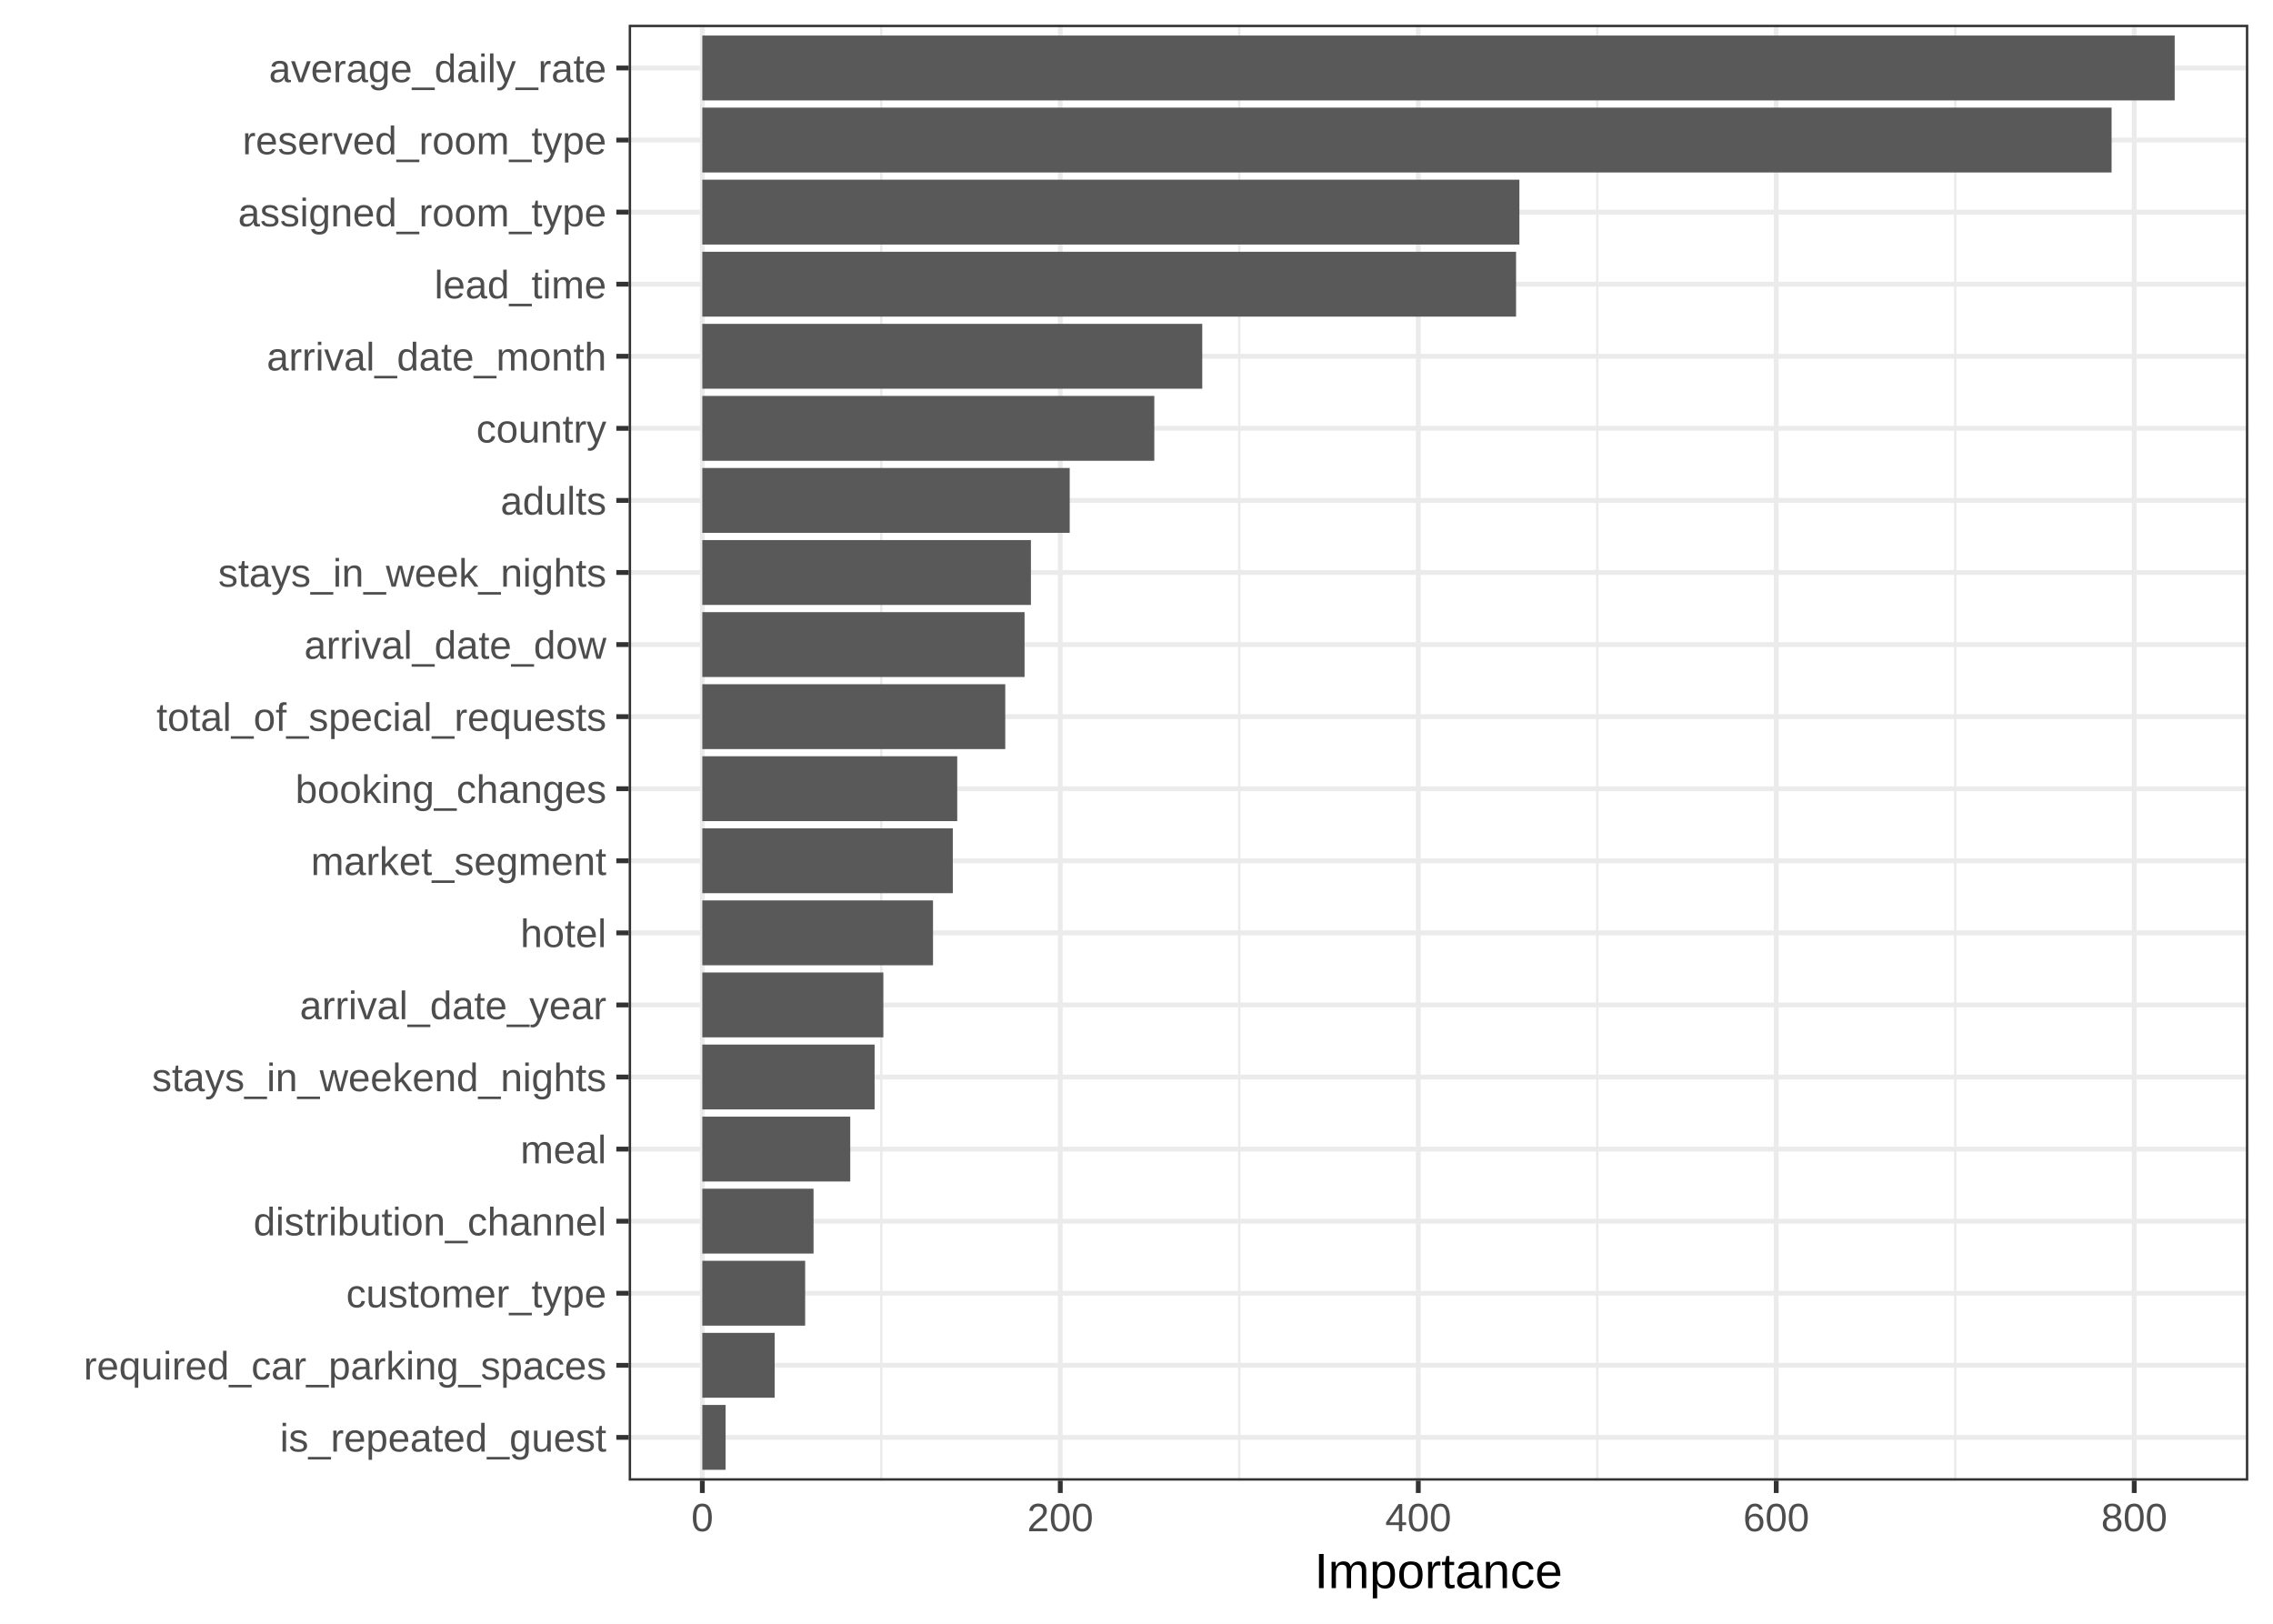
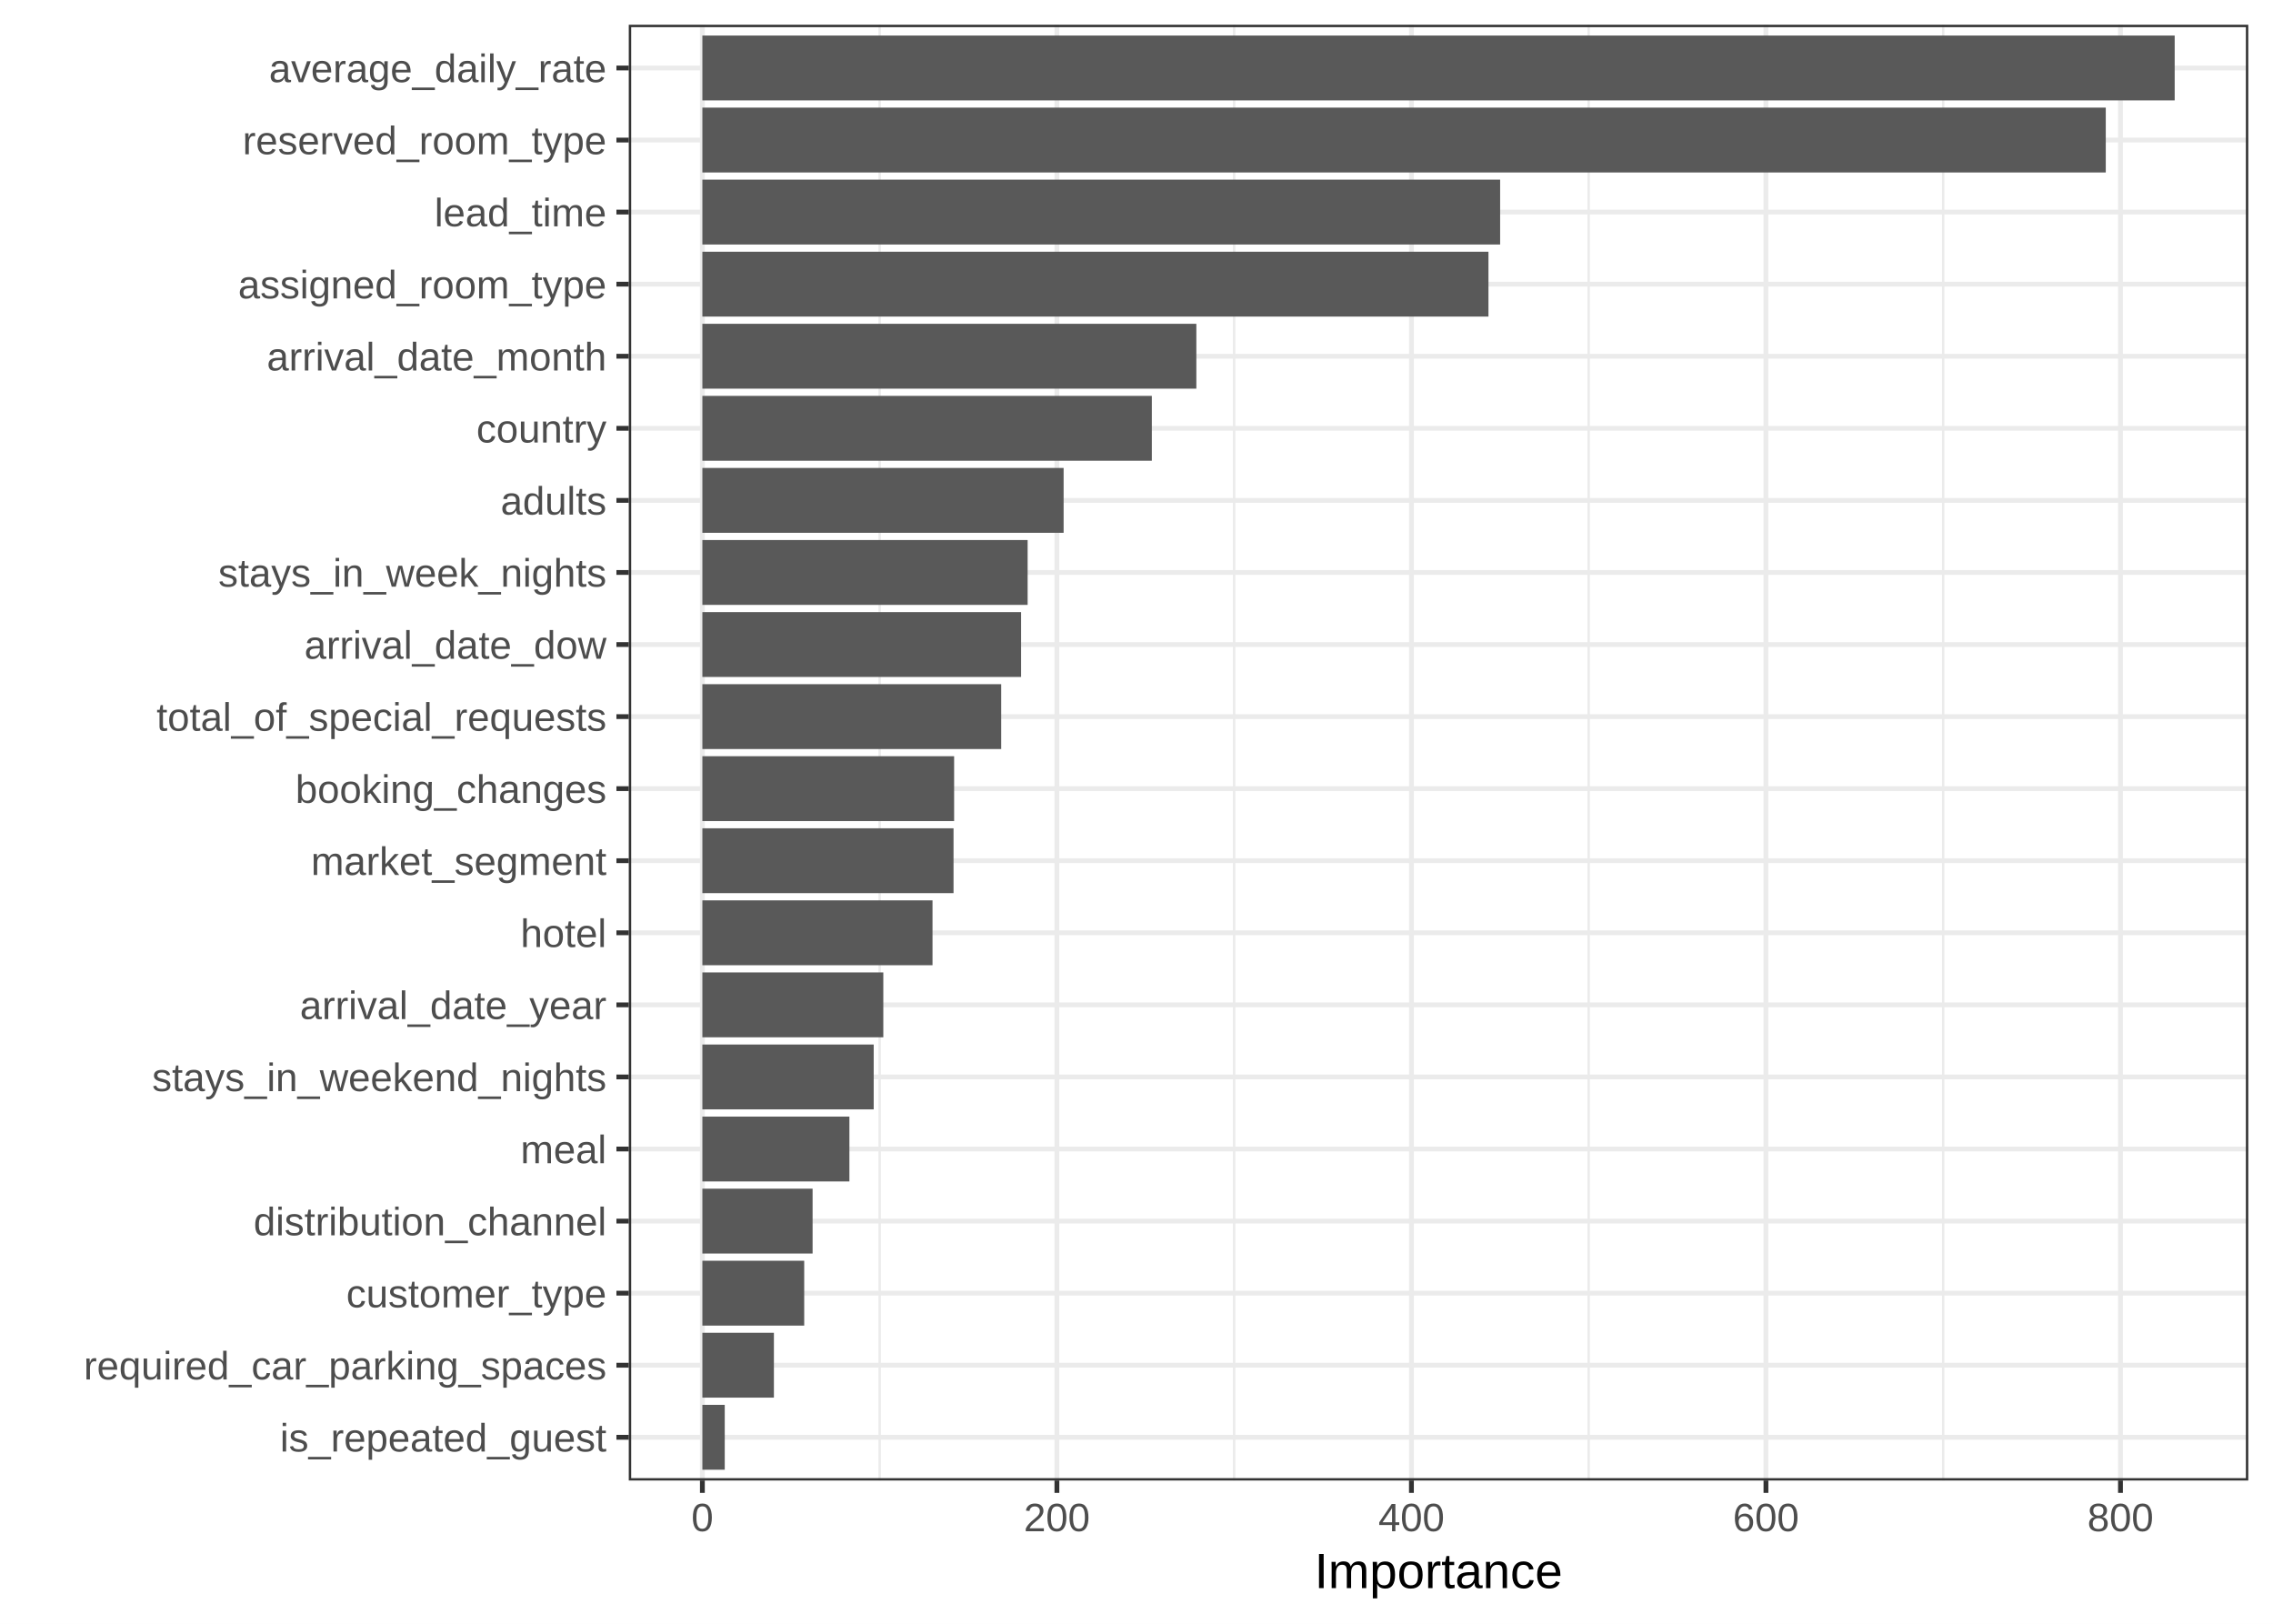
<svg xmlns="http://www.w3.org/2000/svg" class="svglite" width="504.00pt" height="360.00pt" viewBox="0 0 504.00 360.00">
  <defs>
    <style type="text/css">
    .svglite line, .svglite polyline, .svglite polygon, .svglite path, .svglite rect, .svglite circle {
      fill: none;
      stroke: #000000;
      stroke-linecap: round;
      stroke-linejoin: round;
      stroke-miterlimit: 10.00;
    }
  </style>
  </defs>
  <rect width="100%" height="100%" style="stroke: none; fill: none;" />
  <defs>
    <clipPath id="cpMC4wMHw1MDQuMDB8MC4wMHwzNjAuMDA=">
      <rect x="0.00" y="0.00" width="504.00" height="360.00" />
    </clipPath>
  </defs>
  <g clip-path="url(#cpMC4wMHw1MDQuMDB8MC4wMHwzNjAuMDA=)">
    <rect x="0.00" y="0.00" width="504.00" height="360.00" style="stroke-width: 1.07; stroke: #FFFFFF; fill: #FFFFFF;" />
  </g>
  <defs>
-     <clipPath id="cpMTM5LjQwfDQ5OC41Mnw1LjQ4fDMyOC4yNw==">
-       <rect x="139.40" y="5.48" width="359.12" height="322.79" />
+     <clipPath id="cpMTM5LjQyfDQ5OC41Mnw1LjQ4fDMyOC4yNQ==">
+       <rect x="139.42" y="5.48" width="359.10" height="322.77" />
    </clipPath>
  </defs>
-   <g clip-path="url(#cpMTM5LjQwfDQ5OC41Mnw1LjQ4fDMyOC4yNw==)">
-     <rect x="139.40" y="5.48" width="359.12" height="322.79" style="stroke-width: 1.07; stroke: none; fill: #FFFFFF;" />
-     <polyline points="195.41,328.27 195.41,5.48 " style="stroke-width: 0.53; stroke: #EBEBEB; stroke-linecap: butt;" />
-     <polyline points="274.79,328.27 274.79,5.48 " style="stroke-width: 0.53; stroke: #EBEBEB; stroke-linecap: butt;" />
-     <polyline points="354.17,328.27 354.17,5.48 " style="stroke-width: 0.53; stroke: #EBEBEB; stroke-linecap: butt;" />
-     <polyline points="433.54,328.27 433.54,5.48 " style="stroke-width: 0.53; stroke: #EBEBEB; stroke-linecap: butt;" />
-     <polyline points="139.40,318.68 498.52,318.68 " style="stroke-width: 1.07; stroke: #EBEBEB; stroke-linecap: butt;" />
-     <polyline points="139.40,302.70 498.52,302.70 " style="stroke-width: 1.07; stroke: #EBEBEB; stroke-linecap: butt;" />
-     <polyline points="139.40,286.72 498.52,286.72 " style="stroke-width: 1.07; stroke: #EBEBEB; stroke-linecap: butt;" />
-     <polyline points="139.40,270.75 498.52,270.75 " style="stroke-width: 1.07; stroke: #EBEBEB; stroke-linecap: butt;" />
-     <polyline points="139.40,254.77 498.52,254.77 " style="stroke-width: 1.07; stroke: #EBEBEB; stroke-linecap: butt;" />
-     <polyline points="139.40,238.79 498.52,238.79 " style="stroke-width: 1.07; stroke: #EBEBEB; stroke-linecap: butt;" />
-     <polyline points="139.40,222.81 498.52,222.81 " style="stroke-width: 1.07; stroke: #EBEBEB; stroke-linecap: butt;" />
-     <polyline points="139.40,206.83 498.52,206.83 " style="stroke-width: 1.07; stroke: #EBEBEB; stroke-linecap: butt;" />
-     <polyline points="139.40,190.85 498.52,190.85 " style="stroke-width: 1.07; stroke: #EBEBEB; stroke-linecap: butt;" />
-     <polyline points="139.40,174.87 498.52,174.87 " style="stroke-width: 1.07; stroke: #EBEBEB; stroke-linecap: butt;" />
-     <polyline points="139.40,158.89 498.52,158.89 " style="stroke-width: 1.07; stroke: #EBEBEB; stroke-linecap: butt;" />
-     <polyline points="139.40,142.91 498.52,142.91 " style="stroke-width: 1.07; stroke: #EBEBEB; stroke-linecap: butt;" />
-     <polyline points="139.40,126.93 498.52,126.93 " style="stroke-width: 1.07; stroke: #EBEBEB; stroke-linecap: butt;" />
-     <polyline points="139.40,110.95 498.52,110.95 " style="stroke-width: 1.07; stroke: #EBEBEB; stroke-linecap: butt;" />
-     <polyline points="139.40,94.97 498.52,94.97 " style="stroke-width: 1.07; stroke: #EBEBEB; stroke-linecap: butt;" />
-     <polyline points="139.40,78.99 498.52,78.99 " style="stroke-width: 1.07; stroke: #EBEBEB; stroke-linecap: butt;" />
-     <polyline points="139.40,63.01 498.52,63.01 " style="stroke-width: 1.07; stroke: #EBEBEB; stroke-linecap: butt;" />
-     <polyline points="139.40,47.03 498.52,47.03 " style="stroke-width: 1.07; stroke: #EBEBEB; stroke-linecap: butt;" />
-     <polyline points="139.40,31.05 498.52,31.05 " style="stroke-width: 1.07; stroke: #EBEBEB; stroke-linecap: butt;" />
-     <polyline points="139.40,15.07 498.52,15.07 " style="stroke-width: 1.07; stroke: #EBEBEB; stroke-linecap: butt;" />
-     <polyline points="155.73,328.27 155.73,5.48 " style="stroke-width: 1.07; stroke: #EBEBEB; stroke-linecap: butt;" />
-     <polyline points="235.10,328.27 235.10,5.48 " style="stroke-width: 1.07; stroke: #EBEBEB; stroke-linecap: butt;" />
-     <polyline points="314.48,328.27 314.48,5.48 " style="stroke-width: 1.07; stroke: #EBEBEB; stroke-linecap: butt;" />
-     <polyline points="393.85,328.27 393.85,5.48 " style="stroke-width: 1.07; stroke: #EBEBEB; stroke-linecap: butt;" />
-     <polyline points="473.23,328.27 473.23,5.48 " style="stroke-width: 1.07; stroke: #EBEBEB; stroke-linecap: butt;" />
-     <rect x="155.73" y="7.88" width="326.47" height="14.38" style="stroke-width: 1.07; stroke: none; stroke-linecap: square; stroke-linejoin: miter; fill: #595959;" />
-     <rect x="155.73" y="23.86" width="312.48" height="14.38" style="stroke-width: 1.07; stroke: none; stroke-linecap: square; stroke-linejoin: miter; fill: #595959;" />
-     <rect x="155.73" y="39.84" width="181.17" height="14.38" style="stroke-width: 1.07; stroke: none; stroke-linecap: square; stroke-linejoin: miter; fill: #595959;" />
-     <rect x="155.73" y="55.82" width="180.43" height="14.38" style="stroke-width: 1.07; stroke: none; stroke-linecap: square; stroke-linejoin: miter; fill: #595959;" />
-     <rect x="155.73" y="71.80" width="110.85" height="14.38" style="stroke-width: 1.07; stroke: none; stroke-linecap: square; stroke-linejoin: miter; fill: #595959;" />
-     <rect x="155.73" y="87.78" width="100.22" height="14.38" style="stroke-width: 1.07; stroke: none; stroke-linecap: square; stroke-linejoin: miter; fill: #595959;" />
-     <rect x="155.73" y="103.76" width="81.46" height="14.38" style="stroke-width: 1.07; stroke: none; stroke-linecap: square; stroke-linejoin: miter; fill: #595959;" />
-     <rect x="155.73" y="119.74" width="72.86" height="14.38" style="stroke-width: 1.07; stroke: none; stroke-linecap: square; stroke-linejoin: miter; fill: #595959;" />
-     <rect x="155.73" y="135.72" width="71.45" height="14.38" style="stroke-width: 1.07; stroke: none; stroke-linecap: square; stroke-linejoin: miter; fill: #595959;" />
-     <rect x="155.73" y="151.70" width="67.17" height="14.38" style="stroke-width: 1.07; stroke: none; stroke-linecap: square; stroke-linejoin: miter; fill: #595959;" />
-     <rect x="155.73" y="167.67" width="56.52" height="14.38" style="stroke-width: 1.07; stroke: none; stroke-linecap: square; stroke-linejoin: miter; fill: #595959;" />
-     <rect x="155.73" y="183.65" width="55.54" height="14.38" style="stroke-width: 1.07; stroke: none; stroke-linecap: square; stroke-linejoin: miter; fill: #595959;" />
-     <rect x="155.73" y="199.63" width="51.15" height="14.38" style="stroke-width: 1.07; stroke: none; stroke-linecap: square; stroke-linejoin: miter; fill: #595959;" />
-     <rect x="155.73" y="215.61" width="40.14" height="14.38" style="stroke-width: 1.07; stroke: none; stroke-linecap: square; stroke-linejoin: miter; fill: #595959;" />
-     <rect x="155.73" y="231.59" width="38.20" height="14.38" style="stroke-width: 1.07; stroke: none; stroke-linecap: square; stroke-linejoin: miter; fill: #595959;" />
-     <rect x="155.73" y="247.57" width="32.80" height="14.38" style="stroke-width: 1.07; stroke: none; stroke-linecap: square; stroke-linejoin: miter; fill: #595959;" />
-     <rect x="155.73" y="263.55" width="24.66" height="14.38" style="stroke-width: 1.07; stroke: none; stroke-linecap: square; stroke-linejoin: miter; fill: #595959;" />
-     <rect x="155.73" y="279.53" width="22.80" height="14.38" style="stroke-width: 1.07; stroke: none; stroke-linecap: square; stroke-linejoin: miter; fill: #595959;" />
-     <rect x="155.73" y="295.51" width="16.04" height="14.38" style="stroke-width: 1.07; stroke: none; stroke-linecap: square; stroke-linejoin: miter; fill: #595959;" />
-     <rect x="155.73" y="311.49" width="5.16" height="14.38" style="stroke-width: 1.07; stroke: none; stroke-linecap: square; stroke-linejoin: miter; fill: #595959;" />
-     <rect x="139.40" y="5.48" width="359.12" height="322.79" style="stroke-width: 1.07; stroke: #333333;" />
+   <g clip-path="url(#cpMTM5LjQyfDQ5OC41Mnw1LjQ4fDMyOC4yNQ==)">
+     <rect x="139.42" y="5.48" width="359.10" height="322.77" style="stroke-width: 1.07; stroke: none; fill: #FFFFFF;" />
+     <polyline points="195.05,328.25 195.05,5.48 " style="stroke-width: 0.53; stroke: #EBEBEB; stroke-linecap: butt;" />
+     <polyline points="273.65,328.25 273.65,5.48 " style="stroke-width: 0.53; stroke: #EBEBEB; stroke-linecap: butt;" />
+     <polyline points="352.26,328.25 352.26,5.48 " style="stroke-width: 0.53; stroke: #EBEBEB; stroke-linecap: butt;" />
+     <polyline points="430.87,328.25 430.87,5.48 " style="stroke-width: 0.53; stroke: #EBEBEB; stroke-linecap: butt;" />
+     <polyline points="139.42,318.66 498.52,318.66 " style="stroke-width: 1.07; stroke: #EBEBEB; stroke-linecap: butt;" />
+     <polyline points="139.42,302.68 498.52,302.68 " style="stroke-width: 1.07; stroke: #EBEBEB; stroke-linecap: butt;" />
+     <polyline points="139.42,286.71 498.52,286.71 " style="stroke-width: 1.07; stroke: #EBEBEB; stroke-linecap: butt;" />
+     <polyline points="139.42,270.73 498.52,270.73 " style="stroke-width: 1.07; stroke: #EBEBEB; stroke-linecap: butt;" />
+     <polyline points="139.42,254.75 498.52,254.75 " style="stroke-width: 1.07; stroke: #EBEBEB; stroke-linecap: butt;" />
+     <polyline points="139.42,238.77 498.52,238.77 " style="stroke-width: 1.07; stroke: #EBEBEB; stroke-linecap: butt;" />
+     <polyline points="139.42,222.79 498.52,222.79 " style="stroke-width: 1.07; stroke: #EBEBEB; stroke-linecap: butt;" />
+     <polyline points="139.42,206.81 498.52,206.81 " style="stroke-width: 1.07; stroke: #EBEBEB; stroke-linecap: butt;" />
+     <polyline points="139.42,190.83 498.52,190.83 " style="stroke-width: 1.07; stroke: #EBEBEB; stroke-linecap: butt;" />
+     <polyline points="139.42,174.85 498.52,174.85 " style="stroke-width: 1.07; stroke: #EBEBEB; stroke-linecap: butt;" />
+     <polyline points="139.42,158.88 498.52,158.88 " style="stroke-width: 1.07; stroke: #EBEBEB; stroke-linecap: butt;" />
+     <polyline points="139.42,142.90 498.52,142.90 " style="stroke-width: 1.07; stroke: #EBEBEB; stroke-linecap: butt;" />
+     <polyline points="139.42,126.92 498.52,126.92 " style="stroke-width: 1.07; stroke: #EBEBEB; stroke-linecap: butt;" />
+     <polyline points="139.42,110.94 498.52,110.94 " style="stroke-width: 1.07; stroke: #EBEBEB; stroke-linecap: butt;" />
+     <polyline points="139.42,94.96 498.52,94.96 " style="stroke-width: 1.07; stroke: #EBEBEB; stroke-linecap: butt;" />
+     <polyline points="139.42,78.98 498.52,78.98 " style="stroke-width: 1.07; stroke: #EBEBEB; stroke-linecap: butt;" />
+     <polyline points="139.42,63.00 498.52,63.00 " style="stroke-width: 1.07; stroke: #EBEBEB; stroke-linecap: butt;" />
+     <polyline points="139.42,47.02 498.52,47.02 " style="stroke-width: 1.07; stroke: #EBEBEB; stroke-linecap: butt;" />
+     <polyline points="139.42,31.05 498.52,31.05 " style="stroke-width: 1.07; stroke: #EBEBEB; stroke-linecap: butt;" />
+     <polyline points="139.42,15.07 498.52,15.07 " style="stroke-width: 1.07; stroke: #EBEBEB; stroke-linecap: butt;" />
+     <polyline points="155.74,328.25 155.74,5.48 " style="stroke-width: 1.07; stroke: #EBEBEB; stroke-linecap: butt;" />
+     <polyline points="234.35,328.25 234.35,5.48 " style="stroke-width: 1.07; stroke: #EBEBEB; stroke-linecap: butt;" />
+     <polyline points="312.96,328.25 312.96,5.48 " style="stroke-width: 1.07; stroke: #EBEBEB; stroke-linecap: butt;" />
+     <polyline points="391.57,328.25 391.57,5.48 " style="stroke-width: 1.07; stroke: #EBEBEB; stroke-linecap: butt;" />
+     <polyline points="470.18,328.25 470.18,5.48 " style="stroke-width: 1.07; stroke: #EBEBEB; stroke-linecap: butt;" />
+     <rect x="155.74" y="7.88" width="326.46" height="14.38" style="stroke-width: 1.07; stroke: none; stroke-linecap: square; stroke-linejoin: miter; fill: #595959;" />
+     <rect x="155.74" y="23.86" width="311.18" height="14.38" style="stroke-width: 1.07; stroke: none; stroke-linecap: square; stroke-linejoin: miter; fill: #595959;" />
+     <rect x="155.74" y="39.83" width="176.89" height="14.38" style="stroke-width: 1.07; stroke: none; stroke-linecap: square; stroke-linejoin: miter; fill: #595959;" />
+     <rect x="155.74" y="55.81" width="174.30" height="14.38" style="stroke-width: 1.07; stroke: none; stroke-linecap: square; stroke-linejoin: miter; fill: #595959;" />
+     <rect x="155.74" y="71.79" width="109.53" height="14.38" style="stroke-width: 1.07; stroke: none; stroke-linecap: square; stroke-linejoin: miter; fill: #595959;" />
+     <rect x="155.74" y="87.77" width="99.66" height="14.38" style="stroke-width: 1.07; stroke: none; stroke-linecap: square; stroke-linejoin: miter; fill: #595959;" />
+     <rect x="155.74" y="103.75" width="80.10" height="14.38" style="stroke-width: 1.07; stroke: none; stroke-linecap: square; stroke-linejoin: miter; fill: #595959;" />
+     <rect x="155.74" y="119.73" width="72.12" height="14.38" style="stroke-width: 1.07; stroke: none; stroke-linecap: square; stroke-linejoin: miter; fill: #595959;" />
+     <rect x="155.74" y="135.71" width="70.67" height="14.38" style="stroke-width: 1.07; stroke: none; stroke-linecap: square; stroke-linejoin: miter; fill: #595959;" />
+     <rect x="155.74" y="151.69" width="66.26" height="14.38" style="stroke-width: 1.07; stroke: none; stroke-linecap: square; stroke-linejoin: miter; fill: #595959;" />
+     <rect x="155.74" y="167.66" width="55.82" height="14.38" style="stroke-width: 1.07; stroke: none; stroke-linecap: square; stroke-linejoin: miter; fill: #595959;" />
+     <rect x="155.74" y="183.64" width="55.69" height="14.38" style="stroke-width: 1.07; stroke: none; stroke-linecap: square; stroke-linejoin: miter; fill: #595959;" />
+     <rect x="155.74" y="199.62" width="51.03" height="14.38" style="stroke-width: 1.07; stroke: none; stroke-linecap: square; stroke-linejoin: miter; fill: #595959;" />
+     <rect x="155.74" y="215.60" width="40.12" height="14.38" style="stroke-width: 1.07; stroke: none; stroke-linecap: square; stroke-linejoin: miter; fill: #595959;" />
+     <rect x="155.74" y="231.58" width="37.99" height="14.38" style="stroke-width: 1.07; stroke: none; stroke-linecap: square; stroke-linejoin: miter; fill: #595959;" />
+     <rect x="155.74" y="247.56" width="32.60" height="14.38" style="stroke-width: 1.07; stroke: none; stroke-linecap: square; stroke-linejoin: miter; fill: #595959;" />
+     <rect x="155.74" y="263.54" width="24.44" height="14.38" style="stroke-width: 1.07; stroke: none; stroke-linecap: square; stroke-linejoin: miter; fill: #595959;" />
+     <rect x="155.74" y="279.52" width="22.58" height="14.38" style="stroke-width: 1.07; stroke: none; stroke-linecap: square; stroke-linejoin: miter; fill: #595959;" />
+     <rect x="155.74" y="295.49" width="15.86" height="14.38" style="stroke-width: 1.07; stroke: none; stroke-linecap: square; stroke-linejoin: miter; fill: #595959;" />
+     <rect x="155.74" y="311.47" width="4.96" height="14.38" style="stroke-width: 1.07; stroke: none; stroke-linecap: square; stroke-linejoin: miter; fill: #595959;" />
+     <rect x="139.42" y="5.48" width="359.10" height="322.77" style="stroke-width: 1.07; stroke: #333333;" />
  </g>
  <g clip-path="url(#cpMC4wMHw1MDQuMDB8MC4wMHwzNjAuMDA=)">
-     <text x="134.47" y="321.83" text-anchor="end" style="font-size: 8.80px; fill: #4D4D4D; font-family: Arial;" textLength="72.43px" lengthAdjust="spacingAndGlyphs">is_repeated_guest</text>
-     <text x="134.47" y="305.85" text-anchor="end" style="font-size: 8.80px; fill: #4D4D4D; font-family: Arial;" textLength="115.96px" lengthAdjust="spacingAndGlyphs">required_car_parking_spaces</text>
-     <text x="134.47" y="289.87" text-anchor="end" style="font-size: 8.80px; fill: #4D4D4D; font-family: Arial;" textLength="57.73px" lengthAdjust="spacingAndGlyphs">customer_type</text>
-     <text x="134.47" y="273.90" text-anchor="end" style="font-size: 8.80px; fill: #4D4D4D; font-family: Arial;" textLength="78.29px" lengthAdjust="spacingAndGlyphs">distribution_channel</text>
-     <text x="134.47" y="257.92" text-anchor="end" style="font-size: 8.80px; fill: #4D4D4D; font-family: Arial;" textLength="19.07px" lengthAdjust="spacingAndGlyphs">meal</text>
-     <text x="134.47" y="241.94" text-anchor="end" style="font-size: 8.80px; fill: #4D4D4D; font-family: Arial;" textLength="100.79px" lengthAdjust="spacingAndGlyphs">stays_in_weekend_nights</text>
-     <text x="134.47" y="225.96" text-anchor="end" style="font-size: 8.80px; fill: #4D4D4D; font-family: Arial;" textLength="68.00px" lengthAdjust="spacingAndGlyphs">arrival_date_year</text>
-     <text x="134.47" y="209.98" text-anchor="end" style="font-size: 8.80px; fill: #4D4D4D; font-family: Arial;" textLength="19.09px" lengthAdjust="spacingAndGlyphs">hotel</text>
-     <text x="134.47" y="194.00" text-anchor="end" style="font-size: 8.80px; fill: #4D4D4D; font-family: Arial;" textLength="65.56px" lengthAdjust="spacingAndGlyphs">market_segment</text>
-     <text x="134.47" y="178.02" text-anchor="end" style="font-size: 8.80px; fill: #4D4D4D; font-family: Arial;" textLength="69.00px" lengthAdjust="spacingAndGlyphs">booking_changes</text>
-     <text x="134.47" y="162.04" text-anchor="end" style="font-size: 8.80px; fill: #4D4D4D; font-family: Arial;" textLength="99.82px" lengthAdjust="spacingAndGlyphs">total_of_special_requests</text>
-     <text x="134.47" y="146.06" text-anchor="end" style="font-size: 8.80px; fill: #4D4D4D; font-family: Arial;" textLength="67.02px" lengthAdjust="spacingAndGlyphs">arrival_date_dow</text>
-     <text x="134.47" y="130.08" text-anchor="end" style="font-size: 8.80px; fill: #4D4D4D; font-family: Arial;" textLength="86.10px" lengthAdjust="spacingAndGlyphs">stays_in_week_nights</text>
-     <text x="134.47" y="114.10" text-anchor="end" style="font-size: 8.80px; fill: #4D4D4D; font-family: Arial;" textLength="23.49px" lengthAdjust="spacingAndGlyphs">adults</text>
-     <text x="134.47" y="98.12" text-anchor="end" style="font-size: 8.80px; fill: #4D4D4D; font-family: Arial;" textLength="28.86px" lengthAdjust="spacingAndGlyphs">country</text>
-     <text x="134.47" y="82.14" text-anchor="end" style="font-size: 8.80px; fill: #4D4D4D; font-family: Arial;" textLength="75.35px" lengthAdjust="spacingAndGlyphs">arrival_date_month</text>
-     <text x="134.47" y="66.16" text-anchor="end" style="font-size: 8.80px; fill: #4D4D4D; font-family: Arial;" textLength="38.16px" lengthAdjust="spacingAndGlyphs">lead_time</text>
-     <text x="134.47" y="50.18" text-anchor="end" style="font-size: 8.80px; fill: #4D4D4D; font-family: Arial;" textLength="81.71px" lengthAdjust="spacingAndGlyphs">assigned_room_type</text>
-     <text x="134.47" y="34.20" text-anchor="end" style="font-size: 8.80px; fill: #4D4D4D; font-family: Arial;" textLength="80.73px" lengthAdjust="spacingAndGlyphs">reserved_room_type</text>
-     <text x="134.47" y="18.22" text-anchor="end" style="font-size: 8.80px; fill: #4D4D4D; font-family: Arial;" textLength="74.87px" lengthAdjust="spacingAndGlyphs">average_daily_rate</text>
-     <polyline points="136.66,318.68 139.40,318.68 " style="stroke-width: 1.07; stroke: #333333; stroke-linecap: butt;" />
-     <polyline points="136.66,302.70 139.40,302.70 " style="stroke-width: 1.07; stroke: #333333; stroke-linecap: butt;" />
-     <polyline points="136.66,286.72 139.40,286.72 " style="stroke-width: 1.07; stroke: #333333; stroke-linecap: butt;" />
-     <polyline points="136.66,270.75 139.40,270.75 " style="stroke-width: 1.07; stroke: #333333; stroke-linecap: butt;" />
-     <polyline points="136.66,254.77 139.40,254.77 " style="stroke-width: 1.07; stroke: #333333; stroke-linecap: butt;" />
-     <polyline points="136.66,238.79 139.40,238.79 " style="stroke-width: 1.07; stroke: #333333; stroke-linecap: butt;" />
-     <polyline points="136.66,222.81 139.40,222.81 " style="stroke-width: 1.07; stroke: #333333; stroke-linecap: butt;" />
-     <polyline points="136.66,206.83 139.40,206.83 " style="stroke-width: 1.07; stroke: #333333; stroke-linecap: butt;" />
-     <polyline points="136.66,190.85 139.40,190.85 " style="stroke-width: 1.07; stroke: #333333; stroke-linecap: butt;" />
-     <polyline points="136.66,174.87 139.40,174.87 " style="stroke-width: 1.07; stroke: #333333; stroke-linecap: butt;" />
-     <polyline points="136.66,158.89 139.40,158.89 " style="stroke-width: 1.07; stroke: #333333; stroke-linecap: butt;" />
-     <polyline points="136.66,142.91 139.40,142.91 " style="stroke-width: 1.07; stroke: #333333; stroke-linecap: butt;" />
-     <polyline points="136.66,126.93 139.40,126.93 " style="stroke-width: 1.07; stroke: #333333; stroke-linecap: butt;" />
-     <polyline points="136.66,110.95 139.40,110.95 " style="stroke-width: 1.07; stroke: #333333; stroke-linecap: butt;" />
-     <polyline points="136.66,94.97 139.40,94.97 " style="stroke-width: 1.07; stroke: #333333; stroke-linecap: butt;" />
-     <polyline points="136.66,78.99 139.40,78.99 " style="stroke-width: 1.07; stroke: #333333; stroke-linecap: butt;" />
-     <polyline points="136.66,63.01 139.40,63.01 " style="stroke-width: 1.07; stroke: #333333; stroke-linecap: butt;" />
-     <polyline points="136.66,47.03 139.40,47.03 " style="stroke-width: 1.07; stroke: #333333; stroke-linecap: butt;" />
-     <polyline points="136.66,31.05 139.40,31.05 " style="stroke-width: 1.07; stroke: #333333; stroke-linecap: butt;" />
-     <polyline points="136.66,15.07 139.40,15.07 " style="stroke-width: 1.07; stroke: #333333; stroke-linecap: butt;" />
-     <polyline points="155.73,331.01 155.73,328.27 " style="stroke-width: 1.07; stroke: #333333; stroke-linecap: butt;" />
-     <polyline points="235.10,331.01 235.10,328.27 " style="stroke-width: 1.07; stroke: #333333; stroke-linecap: butt;" />
-     <polyline points="314.48,331.01 314.48,328.27 " style="stroke-width: 1.07; stroke: #333333; stroke-linecap: butt;" />
-     <polyline points="393.85,331.01 393.85,328.27 " style="stroke-width: 1.07; stroke: #333333; stroke-linecap: butt;" />
-     <polyline points="473.23,331.01 473.23,328.27 " style="stroke-width: 1.07; stroke: #333333; stroke-linecap: butt;" />
-     <text x="155.73" y="339.50" text-anchor="middle" style="font-size: 8.80px; fill: #4D4D4D; font-family: Arial;" textLength="4.90px" lengthAdjust="spacingAndGlyphs">0</text>
-     <text x="235.10" y="339.50" text-anchor="middle" style="font-size: 8.80px; fill: #4D4D4D; font-family: Arial;" textLength="14.69px" lengthAdjust="spacingAndGlyphs">200</text>
-     <text x="314.48" y="339.50" text-anchor="middle" style="font-size: 8.80px; fill: #4D4D4D; font-family: Arial;" textLength="14.69px" lengthAdjust="spacingAndGlyphs">400</text>
-     <text x="393.85" y="339.50" text-anchor="middle" style="font-size: 8.80px; fill: #4D4D4D; font-family: Arial;" textLength="14.69px" lengthAdjust="spacingAndGlyphs">600</text>
-     <text x="473.23" y="339.50" text-anchor="middle" style="font-size: 8.80px; fill: #4D4D4D; font-family: Arial;" textLength="14.69px" lengthAdjust="spacingAndGlyphs">800</text>
-     <text x="318.96" y="352.10" text-anchor="middle" style="font-size: 11.00px; font-family: Arial;" textLength="55.05px" lengthAdjust="spacingAndGlyphs">Importance</text>
+     <text x="134.49" y="321.82" text-anchor="end" style="font-size: 8.80px; fill: #4D4D4D; font-family: Arial;" textLength="72.42px" lengthAdjust="spacingAndGlyphs">is_repeated_guest</text>
+     <text x="134.49" y="305.84" text-anchor="end" style="font-size: 8.80px; fill: #4D4D4D; font-family: Arial;" textLength="115.96px" lengthAdjust="spacingAndGlyphs">required_car_parking_spaces</text>
+     <text x="134.49" y="289.86" text-anchor="end" style="font-size: 8.80px; fill: #4D4D4D; font-family: Arial;" textLength="57.72px" lengthAdjust="spacingAndGlyphs">customer_type</text>
+     <text x="134.49" y="273.88" text-anchor="end" style="font-size: 8.80px; fill: #4D4D4D; font-family: Arial;" textLength="78.27px" lengthAdjust="spacingAndGlyphs">distribution_channel</text>
+     <text x="134.49" y="257.90" text-anchor="end" style="font-size: 8.80px; fill: #4D4D4D; font-family: Arial;" textLength="19.07px" lengthAdjust="spacingAndGlyphs">meal</text>
+     <text x="134.49" y="241.92" text-anchor="end" style="font-size: 8.80px; fill: #4D4D4D; font-family: Arial;" textLength="100.78px" lengthAdjust="spacingAndGlyphs">stays_in_weekend_nights</text>
+     <text x="134.49" y="225.94" text-anchor="end" style="font-size: 8.80px; fill: #4D4D4D; font-family: Arial;" textLength="68.00px" lengthAdjust="spacingAndGlyphs">arrival_date_year</text>
+     <text x="134.49" y="209.97" text-anchor="end" style="font-size: 8.80px; fill: #4D4D4D; font-family: Arial;" textLength="19.08px" lengthAdjust="spacingAndGlyphs">hotel</text>
+     <text x="134.49" y="193.99" text-anchor="end" style="font-size: 8.80px; fill: #4D4D4D; font-family: Arial;" textLength="65.54px" lengthAdjust="spacingAndGlyphs">market_segment</text>
+     <text x="134.49" y="178.01" text-anchor="end" style="font-size: 8.80px; fill: #4D4D4D; font-family: Arial;" textLength="69.00px" lengthAdjust="spacingAndGlyphs">booking_changes</text>
+     <text x="134.49" y="162.03" text-anchor="end" style="font-size: 8.80px; fill: #4D4D4D; font-family: Arial;" textLength="99.79px" lengthAdjust="spacingAndGlyphs">total_of_special_requests</text>
+     <text x="134.49" y="146.05" text-anchor="end" style="font-size: 8.80px; fill: #4D4D4D; font-family: Arial;" textLength="67.02px" lengthAdjust="spacingAndGlyphs">arrival_date_dow</text>
+     <text x="134.49" y="130.07" text-anchor="end" style="font-size: 8.80px; fill: #4D4D4D; font-family: Arial;" textLength="86.09px" lengthAdjust="spacingAndGlyphs">stays_in_week_nights</text>
+     <text x="134.49" y="114.09" text-anchor="end" style="font-size: 8.80px; fill: #4D4D4D; font-family: Arial;" textLength="23.48px" lengthAdjust="spacingAndGlyphs">adults</text>
+     <text x="134.49" y="98.11" text-anchor="end" style="font-size: 8.80px; fill: #4D4D4D; font-family: Arial;" textLength="28.86px" lengthAdjust="spacingAndGlyphs">country</text>
+     <text x="134.49" y="82.14" text-anchor="end" style="font-size: 8.80px; fill: #4D4D4D; font-family: Arial;" textLength="75.33px" lengthAdjust="spacingAndGlyphs">arrival_date_month</text>
+     <text x="134.49" y="66.16" text-anchor="end" style="font-size: 8.80px; fill: #4D4D4D; font-family: Arial;" textLength="81.71px" lengthAdjust="spacingAndGlyphs">assigned_room_type</text>
+     <text x="134.49" y="50.18" text-anchor="end" style="font-size: 8.80px; fill: #4D4D4D; font-family: Arial;" textLength="38.15px" lengthAdjust="spacingAndGlyphs">lead_time</text>
+     <text x="134.49" y="34.20" text-anchor="end" style="font-size: 8.80px; fill: #4D4D4D; font-family: Arial;" textLength="80.72px" lengthAdjust="spacingAndGlyphs">reserved_room_type</text>
+     <text x="134.49" y="18.22" text-anchor="end" style="font-size: 8.80px; fill: #4D4D4D; font-family: Arial;" textLength="74.86px" lengthAdjust="spacingAndGlyphs">average_daily_rate</text>
+     <polyline points="136.68,318.66 139.42,318.66 " style="stroke-width: 1.07; stroke: #333333; stroke-linecap: butt;" />
+     <polyline points="136.68,302.68 139.42,302.68 " style="stroke-width: 1.07; stroke: #333333; stroke-linecap: butt;" />
+     <polyline points="136.68,286.71 139.42,286.71 " style="stroke-width: 1.07; stroke: #333333; stroke-linecap: butt;" />
+     <polyline points="136.68,270.73 139.42,270.73 " style="stroke-width: 1.07; stroke: #333333; stroke-linecap: butt;" />
+     <polyline points="136.68,254.75 139.42,254.75 " style="stroke-width: 1.07; stroke: #333333; stroke-linecap: butt;" />
+     <polyline points="136.68,238.77 139.42,238.77 " style="stroke-width: 1.07; stroke: #333333; stroke-linecap: butt;" />
+     <polyline points="136.68,222.79 139.42,222.79 " style="stroke-width: 1.07; stroke: #333333; stroke-linecap: butt;" />
+     <polyline points="136.68,206.81 139.42,206.81 " style="stroke-width: 1.07; stroke: #333333; stroke-linecap: butt;" />
+     <polyline points="136.68,190.83 139.42,190.83 " style="stroke-width: 1.07; stroke: #333333; stroke-linecap: butt;" />
+     <polyline points="136.68,174.85 139.42,174.85 " style="stroke-width: 1.07; stroke: #333333; stroke-linecap: butt;" />
+     <polyline points="136.68,158.88 139.42,158.88 " style="stroke-width: 1.07; stroke: #333333; stroke-linecap: butt;" />
+     <polyline points="136.68,142.90 139.42,142.90 " style="stroke-width: 1.07; stroke: #333333; stroke-linecap: butt;" />
+     <polyline points="136.68,126.92 139.42,126.92 " style="stroke-width: 1.07; stroke: #333333; stroke-linecap: butt;" />
+     <polyline points="136.68,110.94 139.42,110.94 " style="stroke-width: 1.07; stroke: #333333; stroke-linecap: butt;" />
+     <polyline points="136.68,94.96 139.42,94.96 " style="stroke-width: 1.07; stroke: #333333; stroke-linecap: butt;" />
+     <polyline points="136.68,78.98 139.42,78.98 " style="stroke-width: 1.07; stroke: #333333; stroke-linecap: butt;" />
+     <polyline points="136.68,63.00 139.42,63.00 " style="stroke-width: 1.07; stroke: #333333; stroke-linecap: butt;" />
+     <polyline points="136.68,47.02 139.42,47.02 " style="stroke-width: 1.07; stroke: #333333; stroke-linecap: butt;" />
+     <polyline points="136.68,31.05 139.42,31.05 " style="stroke-width: 1.07; stroke: #333333; stroke-linecap: butt;" />
+     <polyline points="136.68,15.07 139.42,15.07 " style="stroke-width: 1.07; stroke: #333333; stroke-linecap: butt;" />
+     <polyline points="155.74,330.99 155.74,328.25 " style="stroke-width: 1.07; stroke: #333333; stroke-linecap: butt;" />
+     <polyline points="234.35,330.99 234.35,328.25 " style="stroke-width: 1.07; stroke: #333333; stroke-linecap: butt;" />
+     <polyline points="312.96,330.99 312.96,328.25 " style="stroke-width: 1.07; stroke: #333333; stroke-linecap: butt;" />
+     <polyline points="391.57,330.99 391.57,328.25 " style="stroke-width: 1.07; stroke: #333333; stroke-linecap: butt;" />
+     <polyline points="470.18,330.99 470.18,328.25 " style="stroke-width: 1.07; stroke: #333333; stroke-linecap: butt;" />
+     <text x="155.74" y="339.49" text-anchor="middle" style="font-size: 8.80px; fill: #4D4D4D; font-family: Arial;" textLength="4.90px" lengthAdjust="spacingAndGlyphs">0</text>
+     <text x="234.35" y="339.49" text-anchor="middle" style="font-size: 8.80px; fill: #4D4D4D; font-family: Arial;" textLength="14.69px" lengthAdjust="spacingAndGlyphs">200</text>
+     <text x="312.96" y="339.49" text-anchor="middle" style="font-size: 8.80px; fill: #4D4D4D; font-family: Arial;" textLength="14.69px" lengthAdjust="spacingAndGlyphs">400</text>
+     <text x="391.57" y="339.49" text-anchor="middle" style="font-size: 8.80px; fill: #4D4D4D; font-family: Arial;" textLength="14.69px" lengthAdjust="spacingAndGlyphs">600</text>
+     <text x="470.18" y="339.49" text-anchor="middle" style="font-size: 8.80px; fill: #4D4D4D; font-family: Arial;" textLength="14.69px" lengthAdjust="spacingAndGlyphs">800</text>
+     <text x="318.97" y="352.10" text-anchor="middle" style="font-size: 11.00px; font-family: Arial;" textLength="55.04px" lengthAdjust="spacingAndGlyphs">Importance</text>
  </g>
</svg>
